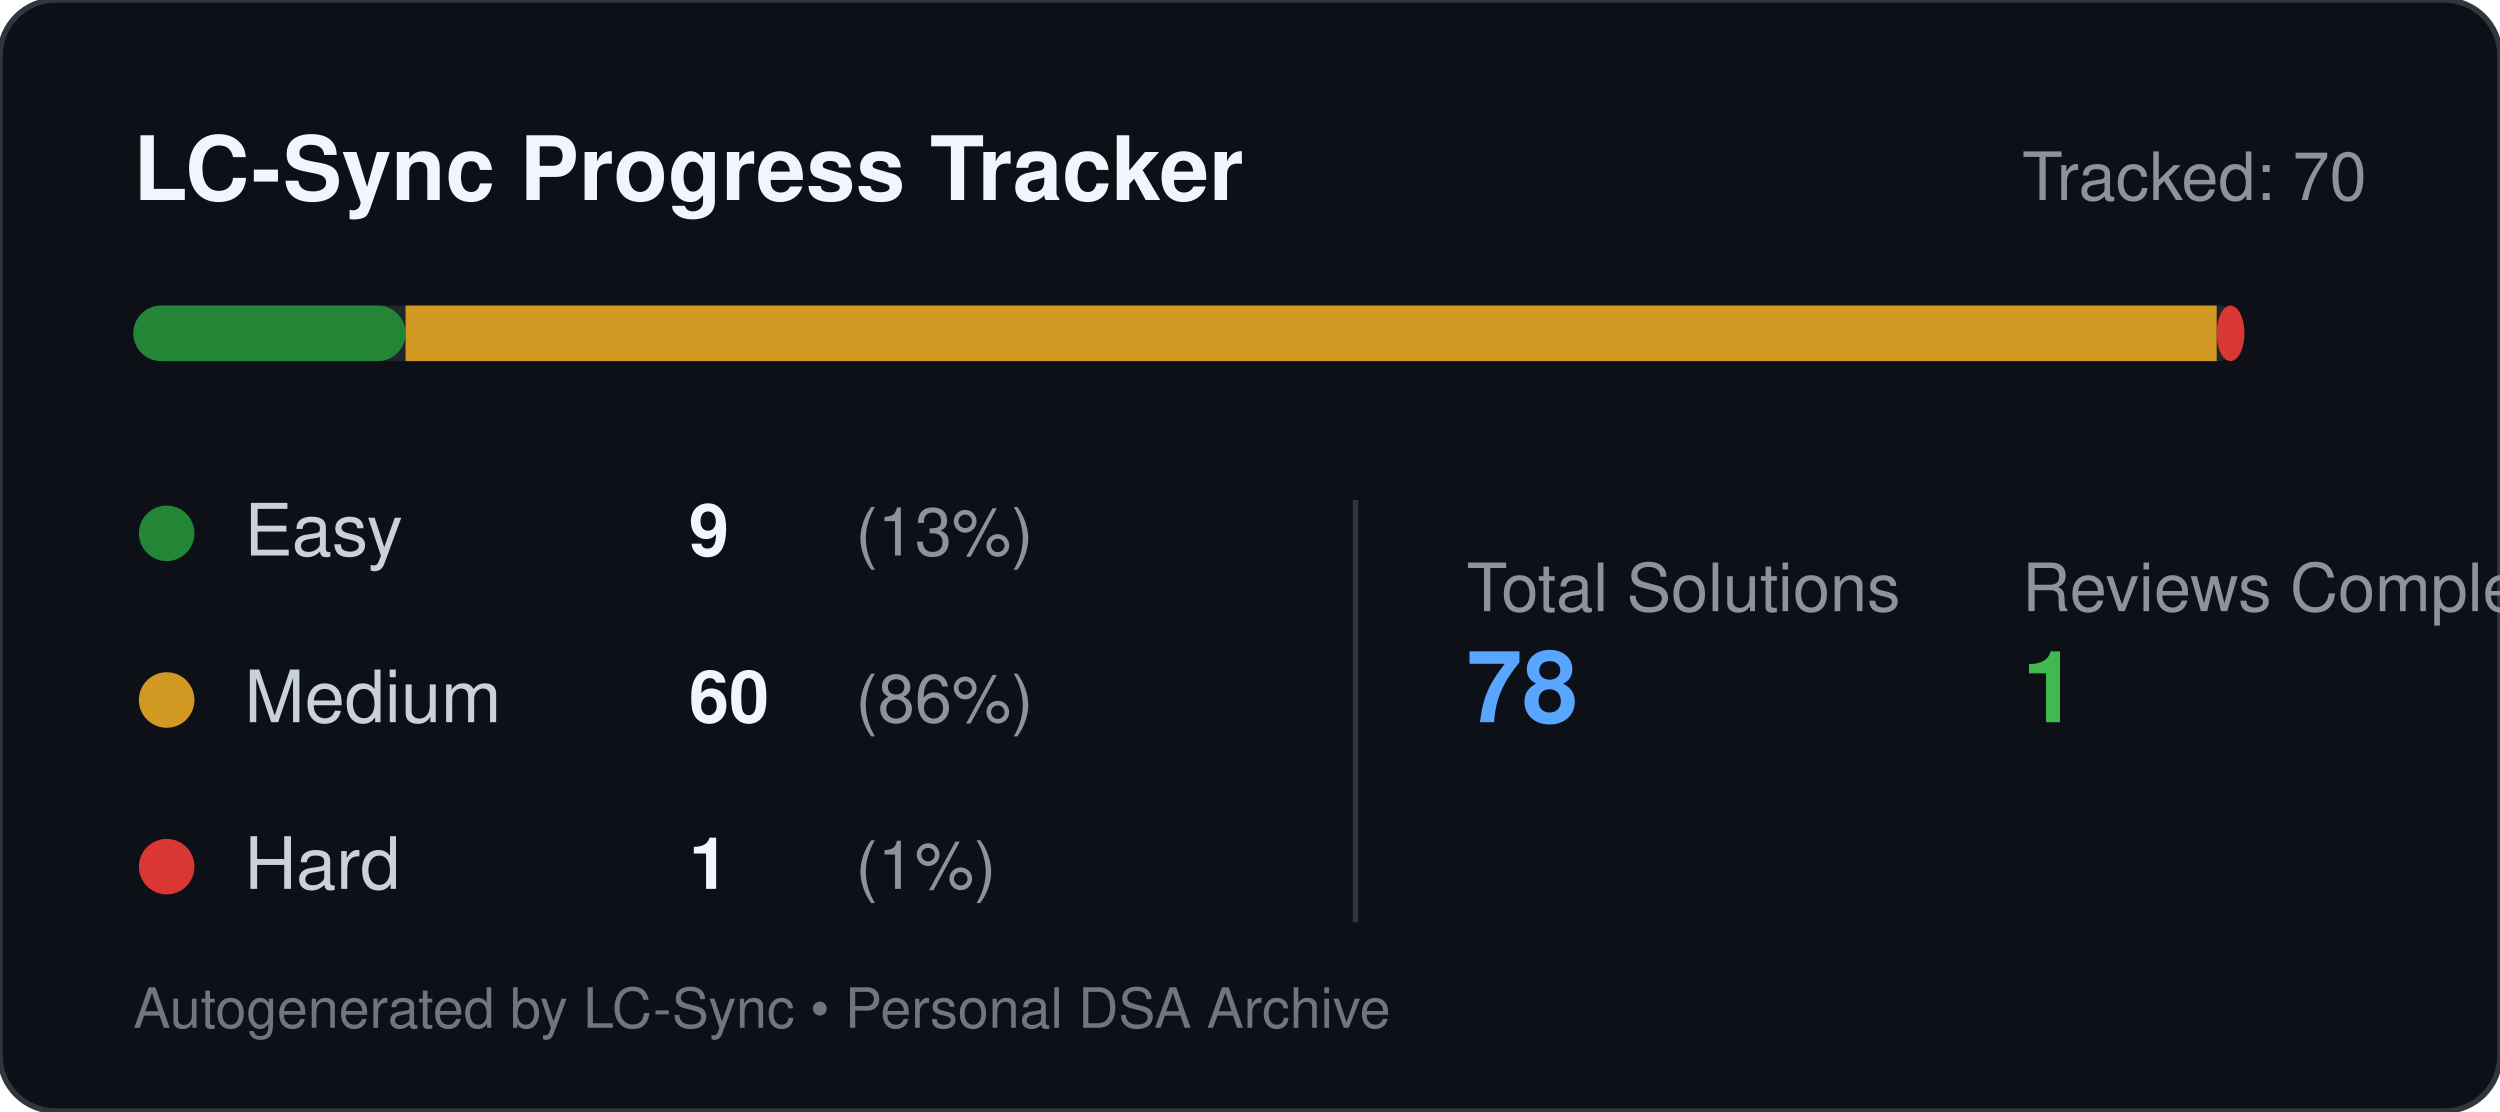
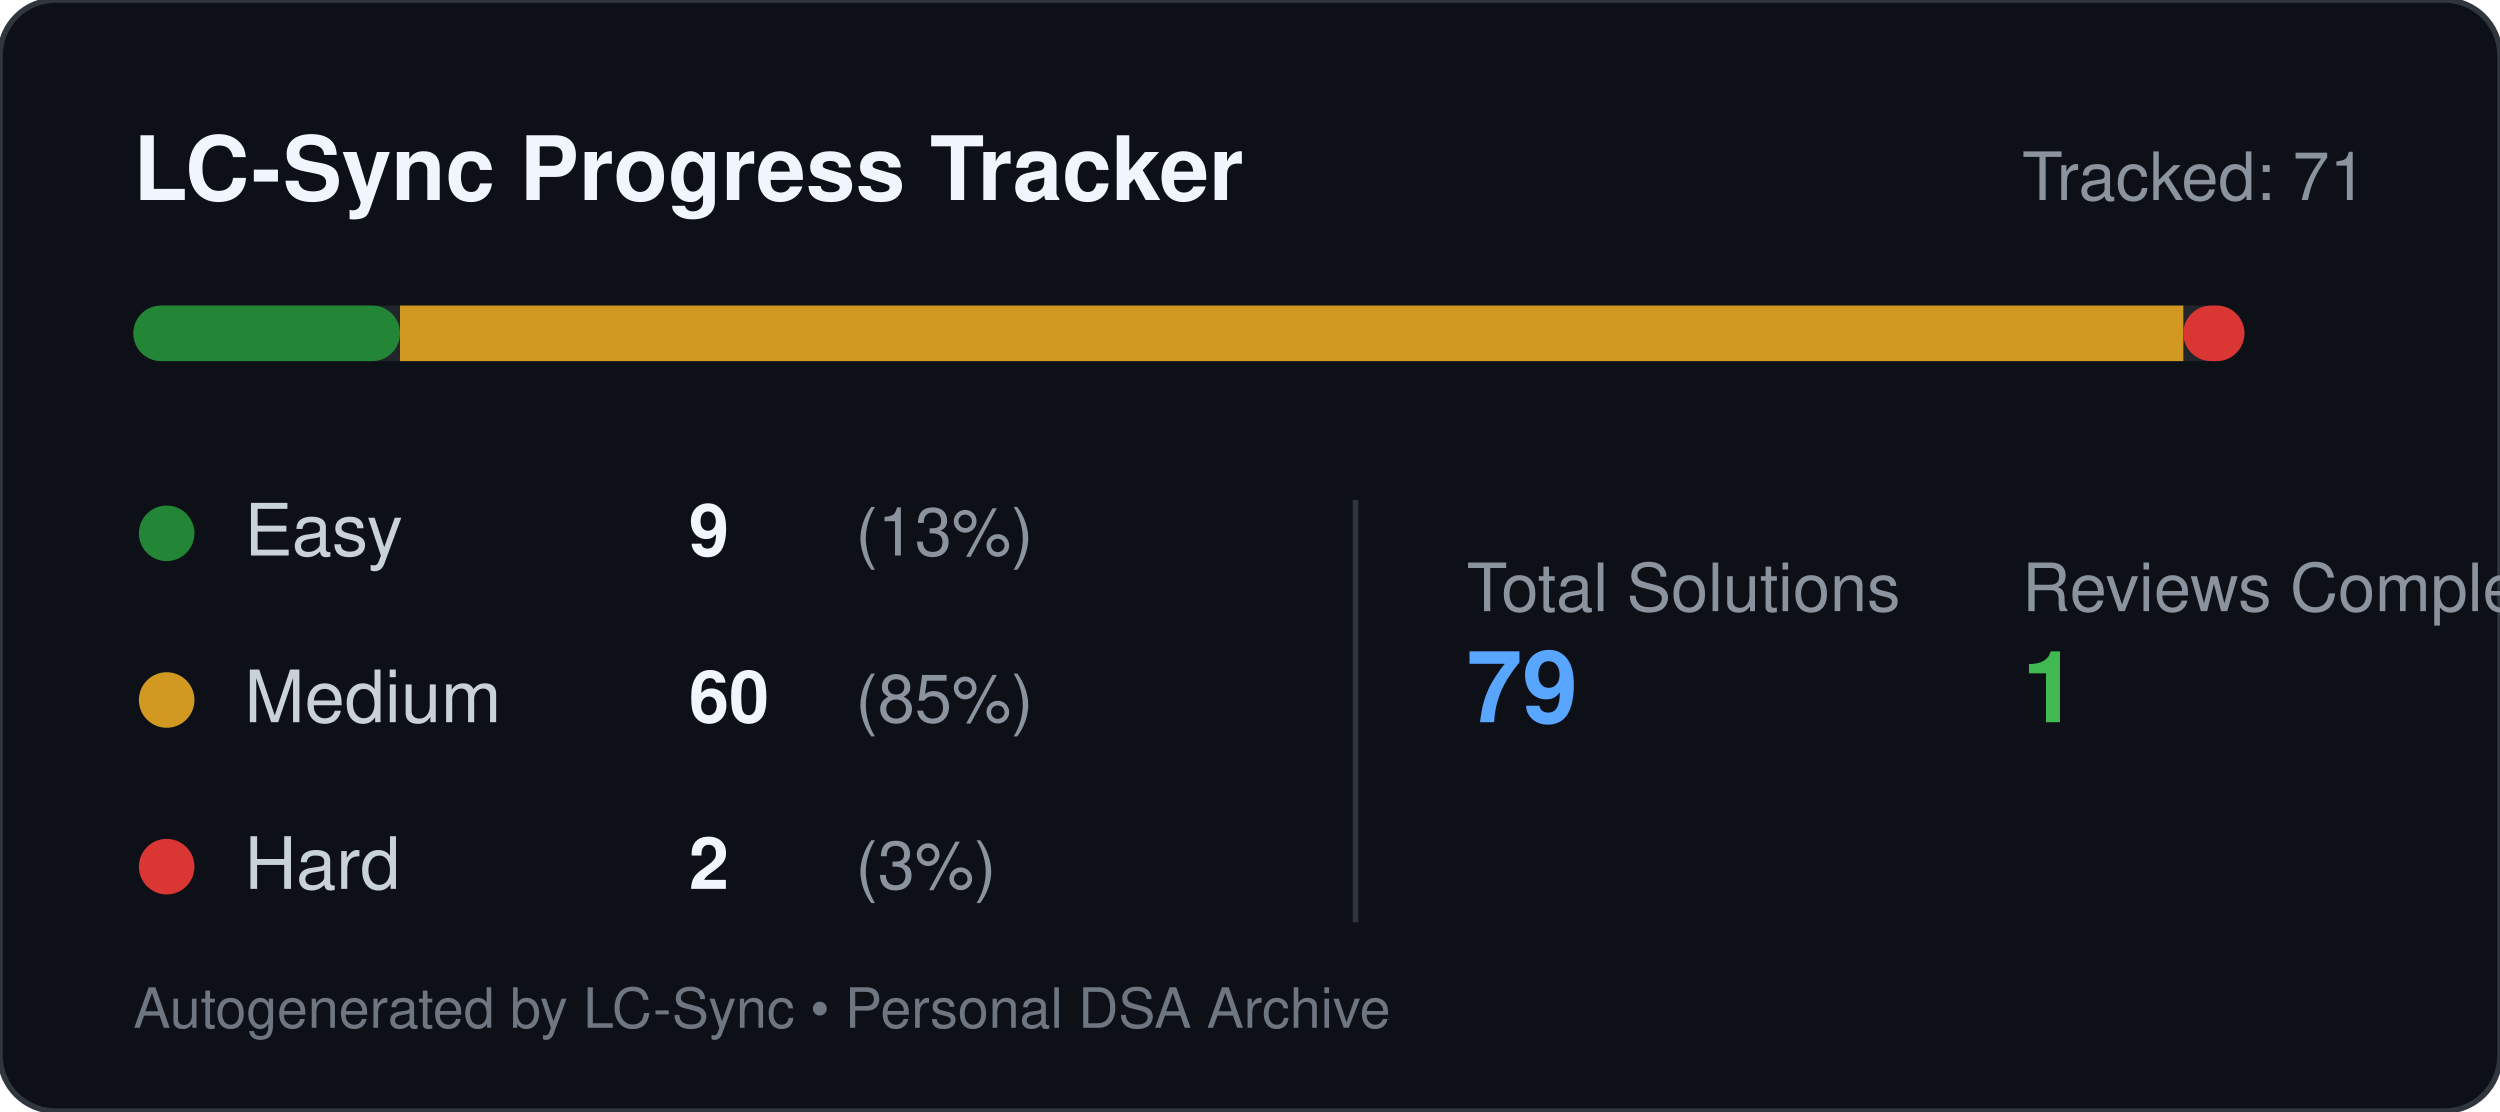
<svg xmlns="http://www.w3.org/2000/svg" width="450" height="200" viewBox="0 0 450 200" fill="none">
  <rect width="450" height="200" rx="10" fill="#0d1117" stroke="#30363d" stroke-width="1" />
  <text x="24" y="36" fill="#f0f6fc" font-family="-apple-system, BlinkMacSystemFont, 'Segoe UI', Helvetica, Arial, sans-serif" font-size="16" font-weight="600">LC-Sync Progress Tracker</text>
-   <text x="426" y="36" text-anchor="end" fill="#8b949e" font-family="-apple-system, BlinkMacSystemFont, 'Segoe UI', Helvetica, Arial, sans-serif" font-size="12">Tracked: 70</text>
+   <text x="426" y="36" text-anchor="end" fill="#8b949e" font-family="-apple-system, BlinkMacSystemFont, 'Segoe UI', Helvetica, Arial, sans-serif" font-size="12">Tracked: 71</text>
  <g transform="translate(24, 55)">
    <rect width="380" height="10" rx="5" fill="#21262d" />
-     <rect x="0" y="0" width="49" height="10" rx="5" fill="#238636" />
-     <rect x="49" y="0" width="326" height="10" fill="#d29922" />
-     <rect x="375" y="0" width="5" height="10" rx="5" fill="#da3633" />
+     <rect x="0" y="0" width="48" height="10" rx="5" fill="#238636" />
+     <rect x="48" y="0" width="321" height="10" fill="#d29922" />
+     <rect x="369" y="0" width="11" height="10" rx="5" fill="#da3633" />
  </g>
  <g transform="translate(24, 90)" font-family="-apple-system, BlinkMacSystemFont, 'Segoe UI', Helvetica, Arial, sans-serif">
    <circle cx="6" cy="6" r="5" fill="#238636" />
    <text x="20" y="10" fill="#c9d1d9" font-size="13">Easy</text>
    <text x="100" y="10" fill="#f0f6fc" font-size="13" font-weight="600">9</text>
    <text x="130" y="10" fill="#8b949e" font-size="12">(13%)</text>
    <circle cx="6" cy="36" r="5" fill="#d29922" />
    <text x="20" y="40" fill="#c9d1d9" font-size="13">Medium</text>
    <text x="100" y="40" fill="#f0f6fc" font-size="13" font-weight="600">60</text>
-     <text x="130" y="40" fill="#8b949e" font-size="12">(86%)</text>
+     <text x="130" y="40" fill="#8b949e" font-size="12">(85%)</text>
    <circle cx="6" cy="66" r="5" fill="#da3633" />
    <text x="20" y="70" fill="#c9d1d9" font-size="13">Hard</text>
-     <text x="100" y="70" fill="#f0f6fc" font-size="13" font-weight="600">1</text>
-     <text x="130" y="70" fill="#8b949e" font-size="12">(1%)</text>
+     <text x="100" y="70" fill="#f0f6fc" font-size="13" font-weight="600">2</text>
+     <text x="130" y="70" fill="#8b949e" font-size="12">(3%)</text>
    <line x1="220" y1="0" x2="220" y2="76" stroke="#30363d" stroke-width="1" />
    <text x="240" y="20" fill="#8b949e" font-size="12">Total Solutions</text>
-     <text x="240" y="40" fill="#58a6ff" font-size="18" font-weight="600">78</text>
+     <text x="240" y="40" fill="#58a6ff" font-size="18" font-weight="600">79</text>
    <text x="340" y="20" fill="#8b949e" font-size="12">Reviews Completed</text>
    <text x="340" y="40" fill="#3fb950" font-size="18" font-weight="600">1</text>
  </g>
  <text x="24" y="185" fill="#6e7681" font-family="-apple-system, BlinkMacSystemFont, 'Segoe UI', Helvetica, Arial, sans-serif" font-size="10">Autogenerated by LC-Sync • Personal DSA Archive</text>
</svg>
